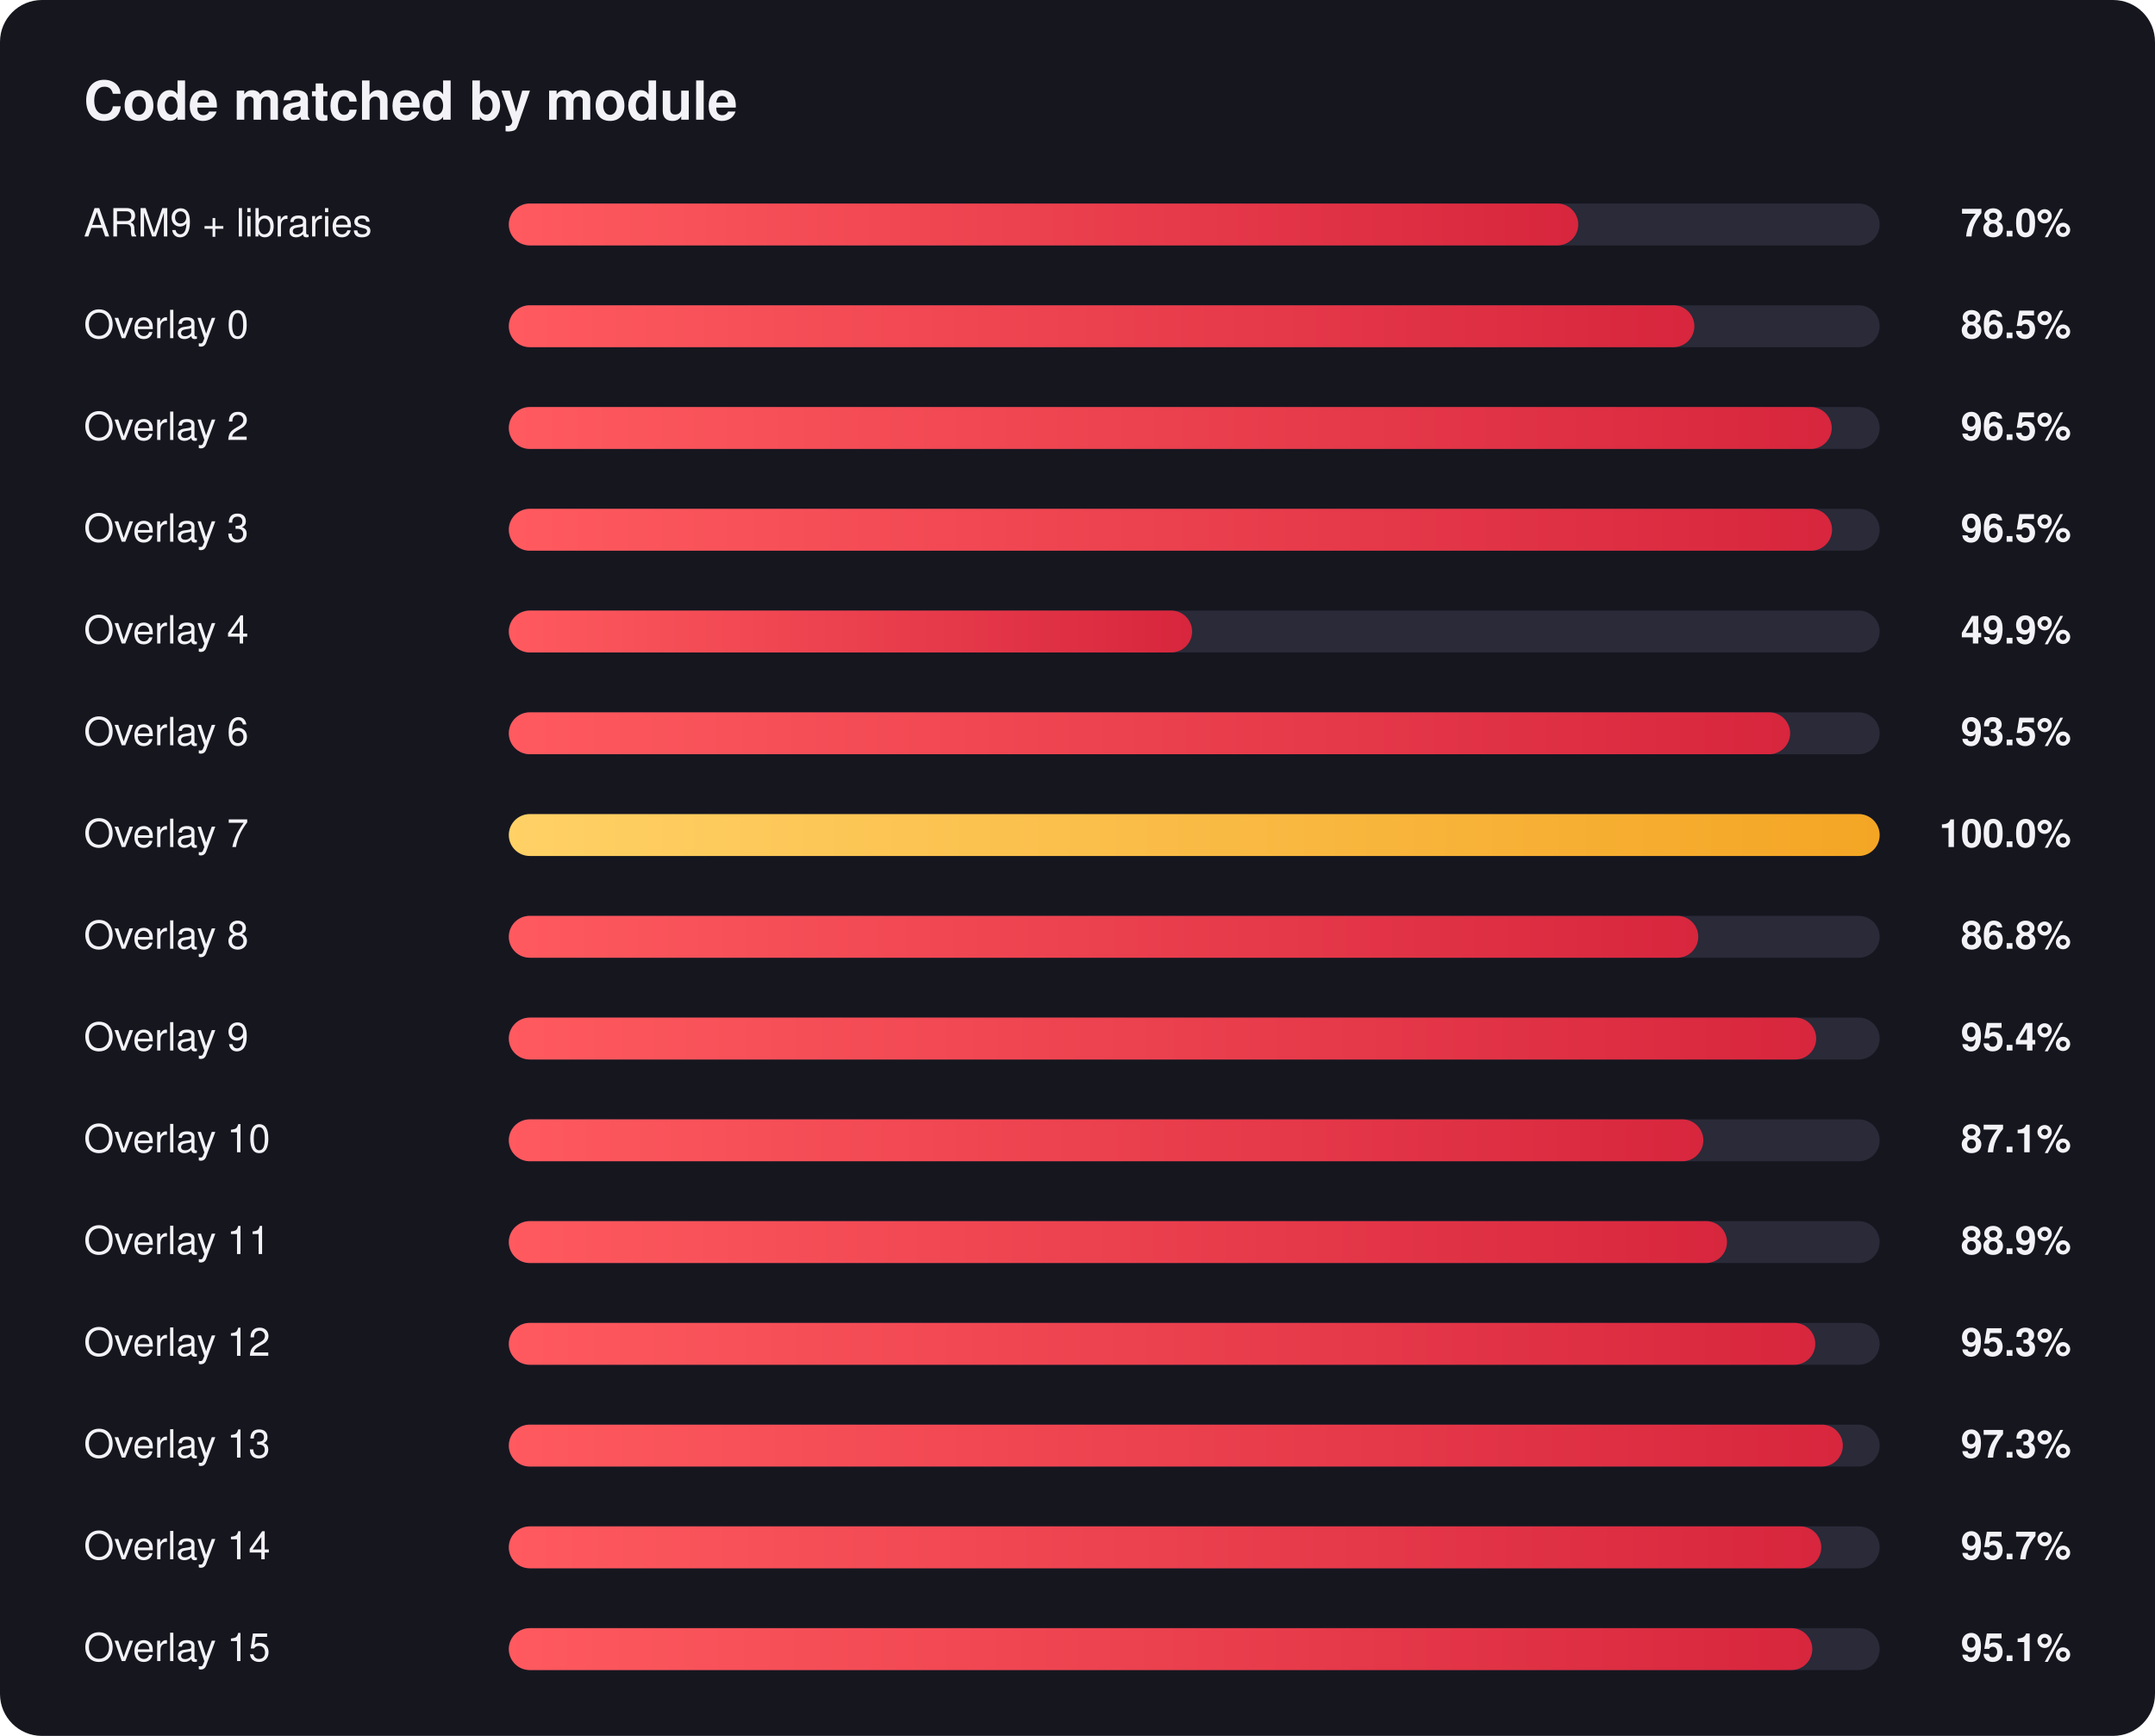
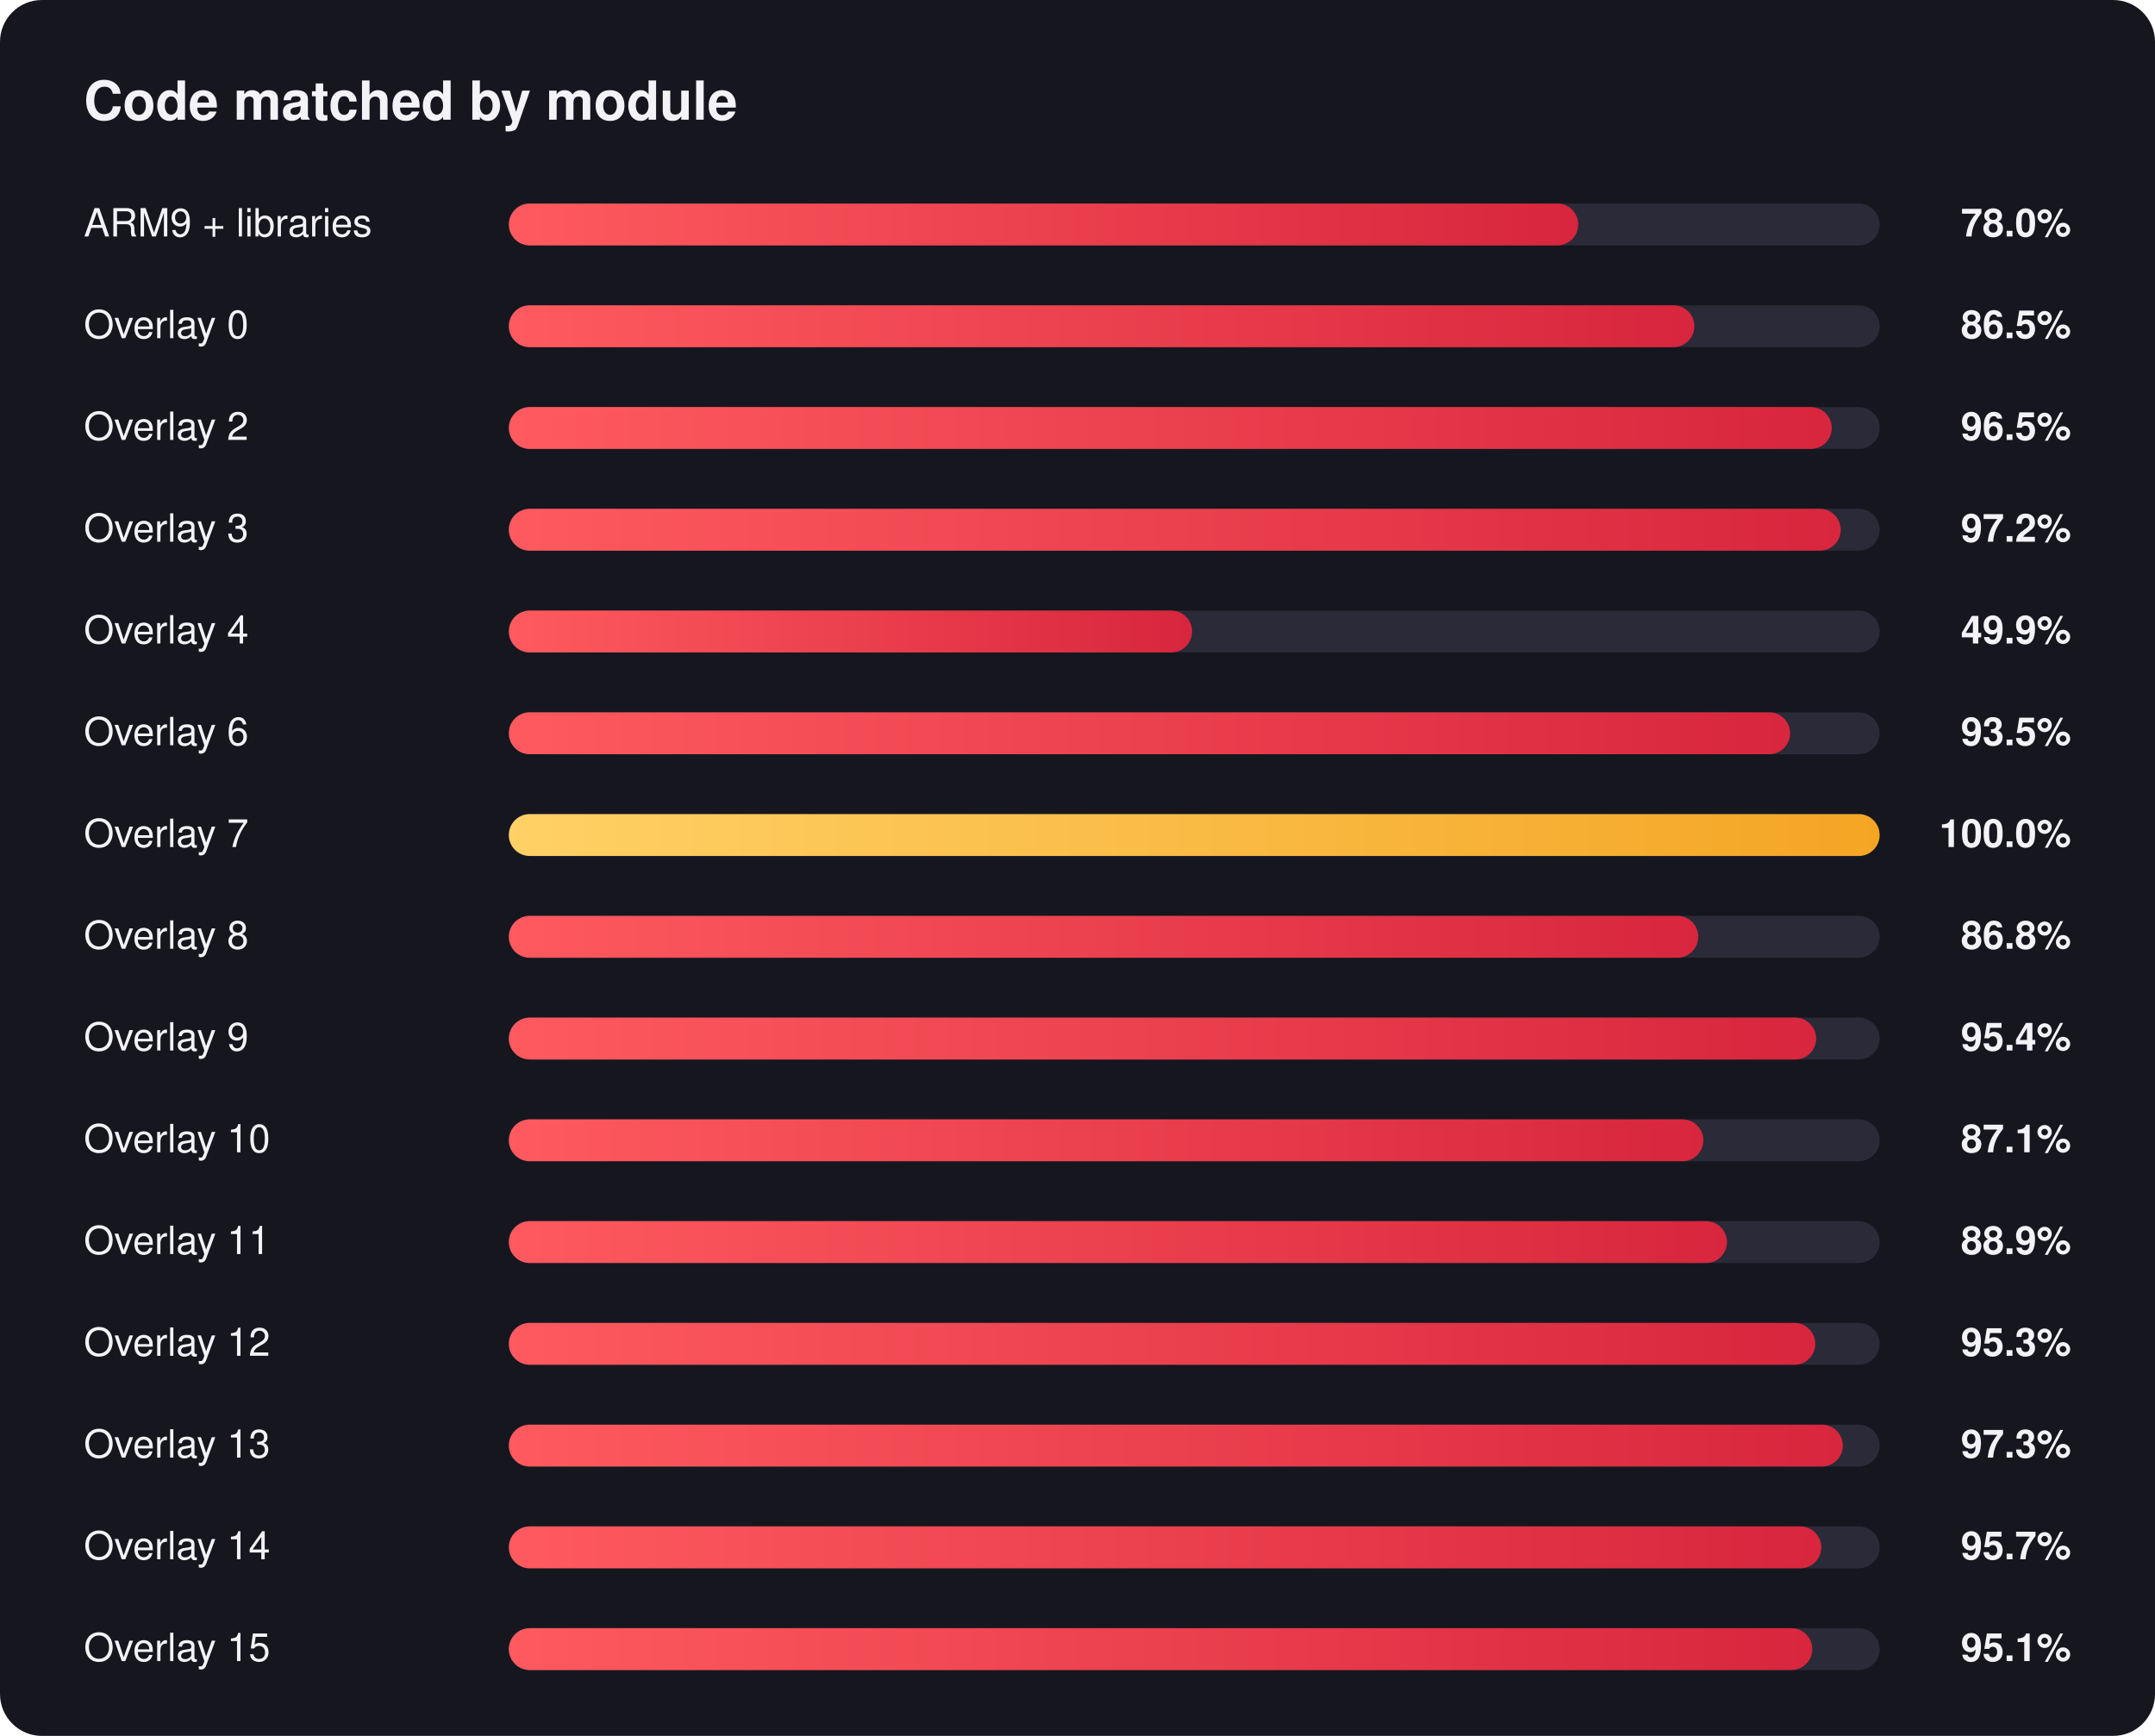
<svg xmlns="http://www.w3.org/2000/svg" width="720" height="580" viewBox="0 0 720 580" font-family="Segoe UI, Helvetica, Arial, sans-serif">
  <defs>
    <linearGradient id="red" x1="0" x2="1" y1="0" y2="0">
      <stop offset="0" stop-color="#ff5a5f" />
      <stop offset="1" stop-color="#d7263d" />
    </linearGradient>
    <linearGradient id="gold" x1="0" x2="1" y1="0" y2="0">
      <stop offset="0" stop-color="#ffd166" />
      <stop offset="1" stop-color="#f4a524" />
    </linearGradient>
  </defs>
  <rect width="720" height="580" rx="14" fill="#16161f" />
  <text x="28" y="40" fill="#f2f2f7" font-size="18" font-weight="700">Code matched by module</text>
  <text x="28" y="79" fill="#f2f2f7" font-size="13">ARM9 + libraries</text>
  <text x="692" y="79" fill="#f2f2f7" font-size="13" font-weight="600" text-anchor="end">78.0%</text>
  <rect x="170" y="68" width="458" height="14" rx="7.0" fill="#2a2a38" />
  <rect x="170" y="68" width="357.3" height="14" rx="7.0" fill="url(#red)" />
  <text x="28" y="113" fill="#f2f2f7" font-size="13">Overlay 0</text>
  <text x="692" y="113" fill="#f2f2f7" font-size="13" font-weight="600" text-anchor="end">86.5%</text>
  <rect x="170" y="102" width="458" height="14" rx="7.0" fill="#2a2a38" />
  <rect x="170" y="102" width="396.1" height="14" rx="7.0" fill="url(#red)" />
  <text x="28" y="147" fill="#f2f2f7" font-size="13">Overlay 2</text>
  <text x="692" y="147" fill="#f2f2f7" font-size="13" font-weight="600" text-anchor="end">96.5%</text>
  <rect x="170" y="136" width="458" height="14" rx="7.0" fill="#2a2a38" />
  <rect x="170" y="136" width="442.0" height="14" rx="7.0" fill="url(#red)" />
  <text x="28" y="181" fill="#f2f2f7" font-size="13">Overlay 3</text>
-   <text x="692" y="181" fill="#f2f2f7" font-size="13" font-weight="600" text-anchor="end">96.5%</text>
+   <text x="692" y="181" fill="#f2f2f7" font-size="13" font-weight="600" text-anchor="end">97.2%</text>
  <rect x="170" y="170" width="458" height="14" rx="7.0" fill="#2a2a38" />
-   <rect x="170" y="170" width="442.1" height="14" rx="7.0" fill="url(#red)" />
+   <rect x="170" y="170" width="445.0" height="14" rx="7.0" fill="url(#red)" />
  <text x="28" y="215" fill="#f2f2f7" font-size="13">Overlay 4</text>
  <text x="692" y="215" fill="#f2f2f7" font-size="13" font-weight="600" text-anchor="end">49.9%</text>
  <rect x="170" y="204" width="458" height="14" rx="7.0" fill="#2a2a38" />
  <rect x="170" y="204" width="228.3" height="14" rx="7.0" fill="url(#red)" />
  <text x="28" y="249" fill="#f2f2f7" font-size="13">Overlay 6</text>
  <text x="692" y="249" fill="#f2f2f7" font-size="13" font-weight="600" text-anchor="end">93.5%</text>
  <rect x="170" y="238" width="458" height="14" rx="7.0" fill="#2a2a38" />
  <rect x="170" y="238" width="428.1" height="14" rx="7.0" fill="url(#red)" />
  <text x="28" y="283" fill="#f2f2f7" font-size="13">Overlay 7</text>
  <text x="692" y="283" fill="#f2f2f7" font-size="13" font-weight="600" text-anchor="end">100.0%</text>
  <rect x="170" y="272" width="458" height="14" rx="7.0" fill="#2a2a38" />
  <rect x="170" y="272" width="458.0" height="14" rx="7.0" fill="url(#gold)" />
  <text x="28" y="317" fill="#f2f2f7" font-size="13">Overlay 8</text>
  <text x="692" y="317" fill="#f2f2f7" font-size="13" font-weight="600" text-anchor="end">86.8%</text>
  <rect x="170" y="306" width="458" height="14" rx="7.0" fill="#2a2a38" />
  <rect x="170" y="306" width="397.4" height="14" rx="7.0" fill="url(#red)" />
  <text x="28" y="351" fill="#f2f2f7" font-size="13">Overlay 9</text>
  <text x="692" y="351" fill="#f2f2f7" font-size="13" font-weight="600" text-anchor="end">95.4%</text>
  <rect x="170" y="340" width="458" height="14" rx="7.0" fill="#2a2a38" />
  <rect x="170" y="340" width="436.8" height="14" rx="7.0" fill="url(#red)" />
  <text x="28" y="385" fill="#f2f2f7" font-size="13">Overlay 10</text>
  <text x="692" y="385" fill="#f2f2f7" font-size="13" font-weight="600" text-anchor="end">87.1%</text>
  <rect x="170" y="374" width="458" height="14" rx="7.0" fill="#2a2a38" />
  <rect x="170" y="374" width="399.1" height="14" rx="7.0" fill="url(#red)" />
  <text x="28" y="419" fill="#f2f2f7" font-size="13">Overlay 11</text>
  <text x="692" y="419" fill="#f2f2f7" font-size="13" font-weight="600" text-anchor="end">88.9%</text>
  <rect x="170" y="408" width="458" height="14" rx="7.0" fill="#2a2a38" />
  <rect x="170" y="408" width="407.0" height="14" rx="7.0" fill="url(#red)" />
  <text x="28" y="453" fill="#f2f2f7" font-size="13">Overlay 12</text>
  <text x="692" y="453" fill="#f2f2f7" font-size="13" font-weight="600" text-anchor="end">95.3%</text>
  <rect x="170" y="442" width="458" height="14" rx="7.0" fill="#2a2a38" />
  <rect x="170" y="442" width="436.5" height="14" rx="7.0" fill="url(#red)" />
  <text x="28" y="487" fill="#f2f2f7" font-size="13">Overlay 13</text>
  <text x="692" y="487" fill="#f2f2f7" font-size="13" font-weight="600" text-anchor="end">97.3%</text>
  <rect x="170" y="476" width="458" height="14" rx="7.0" fill="#2a2a38" />
  <rect x="170" y="476" width="445.7" height="14" rx="7.0" fill="url(#red)" />
  <text x="28" y="521" fill="#f2f2f7" font-size="13">Overlay 14</text>
  <text x="692" y="521" fill="#f2f2f7" font-size="13" font-weight="600" text-anchor="end">95.7%</text>
  <rect x="170" y="510" width="458" height="14" rx="7.0" fill="#2a2a38" />
  <rect x="170" y="510" width="438.5" height="14" rx="7.0" fill="url(#red)" />
  <text x="28" y="555" fill="#f2f2f7" font-size="13">Overlay 15</text>
  <text x="692" y="555" fill="#f2f2f7" font-size="13" font-weight="600" text-anchor="end">95.1%</text>
  <rect x="170" y="544" width="458" height="14" rx="7.0" fill="#2a2a38" />
  <rect x="170" y="544" width="435.5" height="14" rx="7.0" fill="url(#red)" />
</svg>
